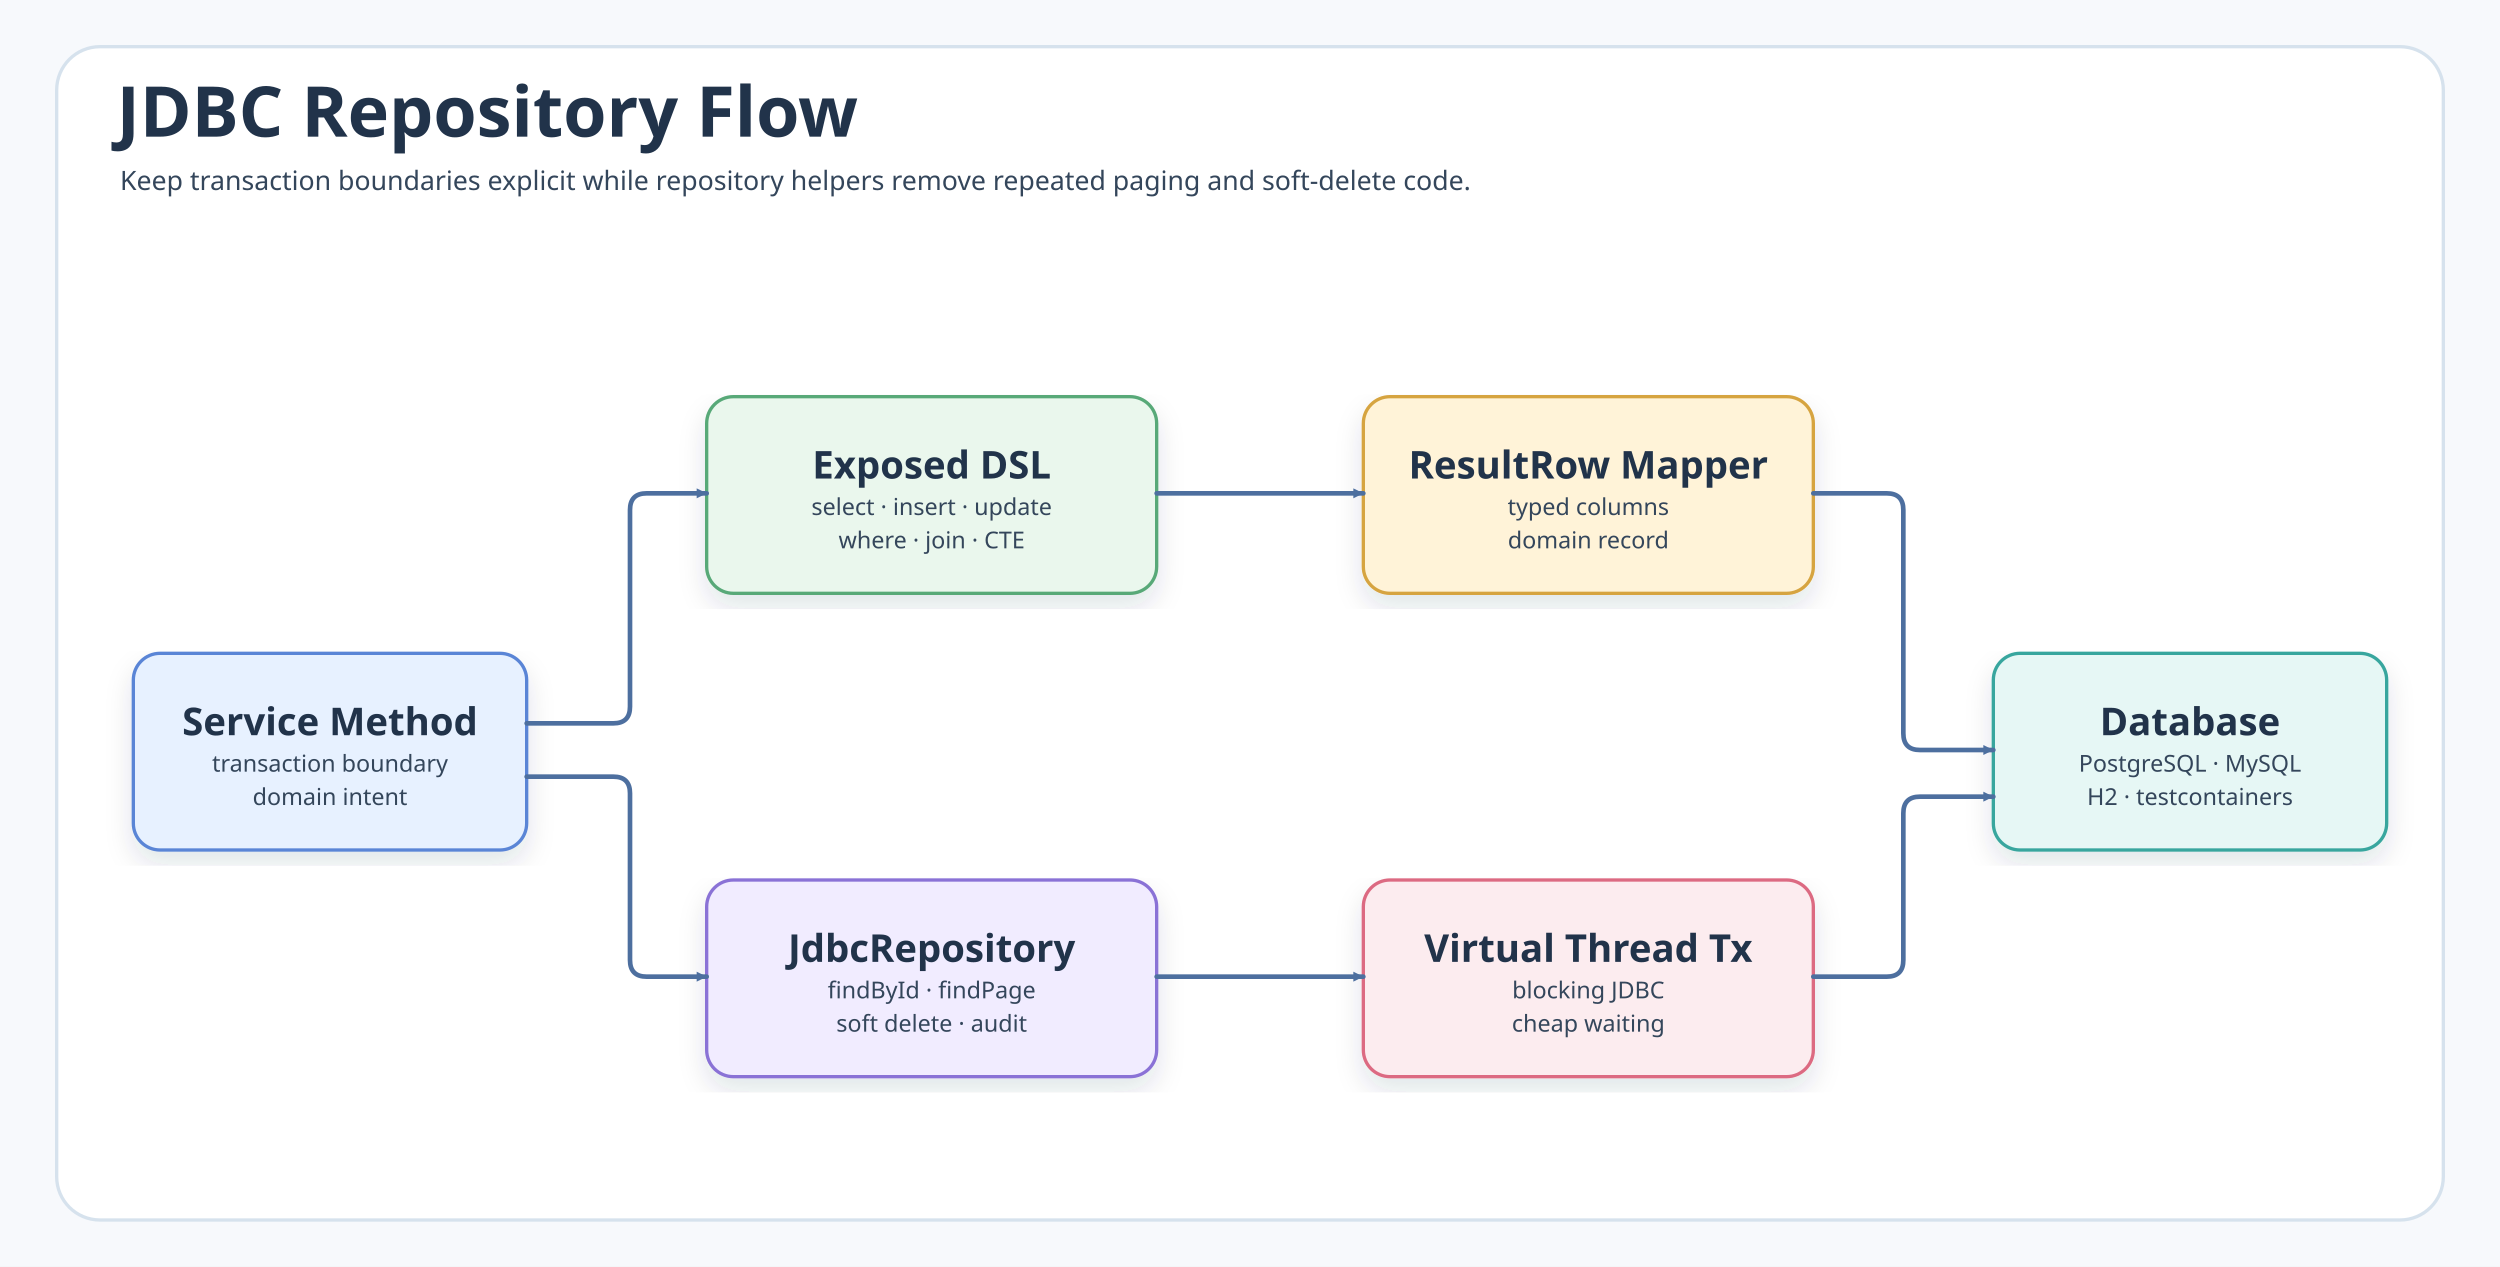
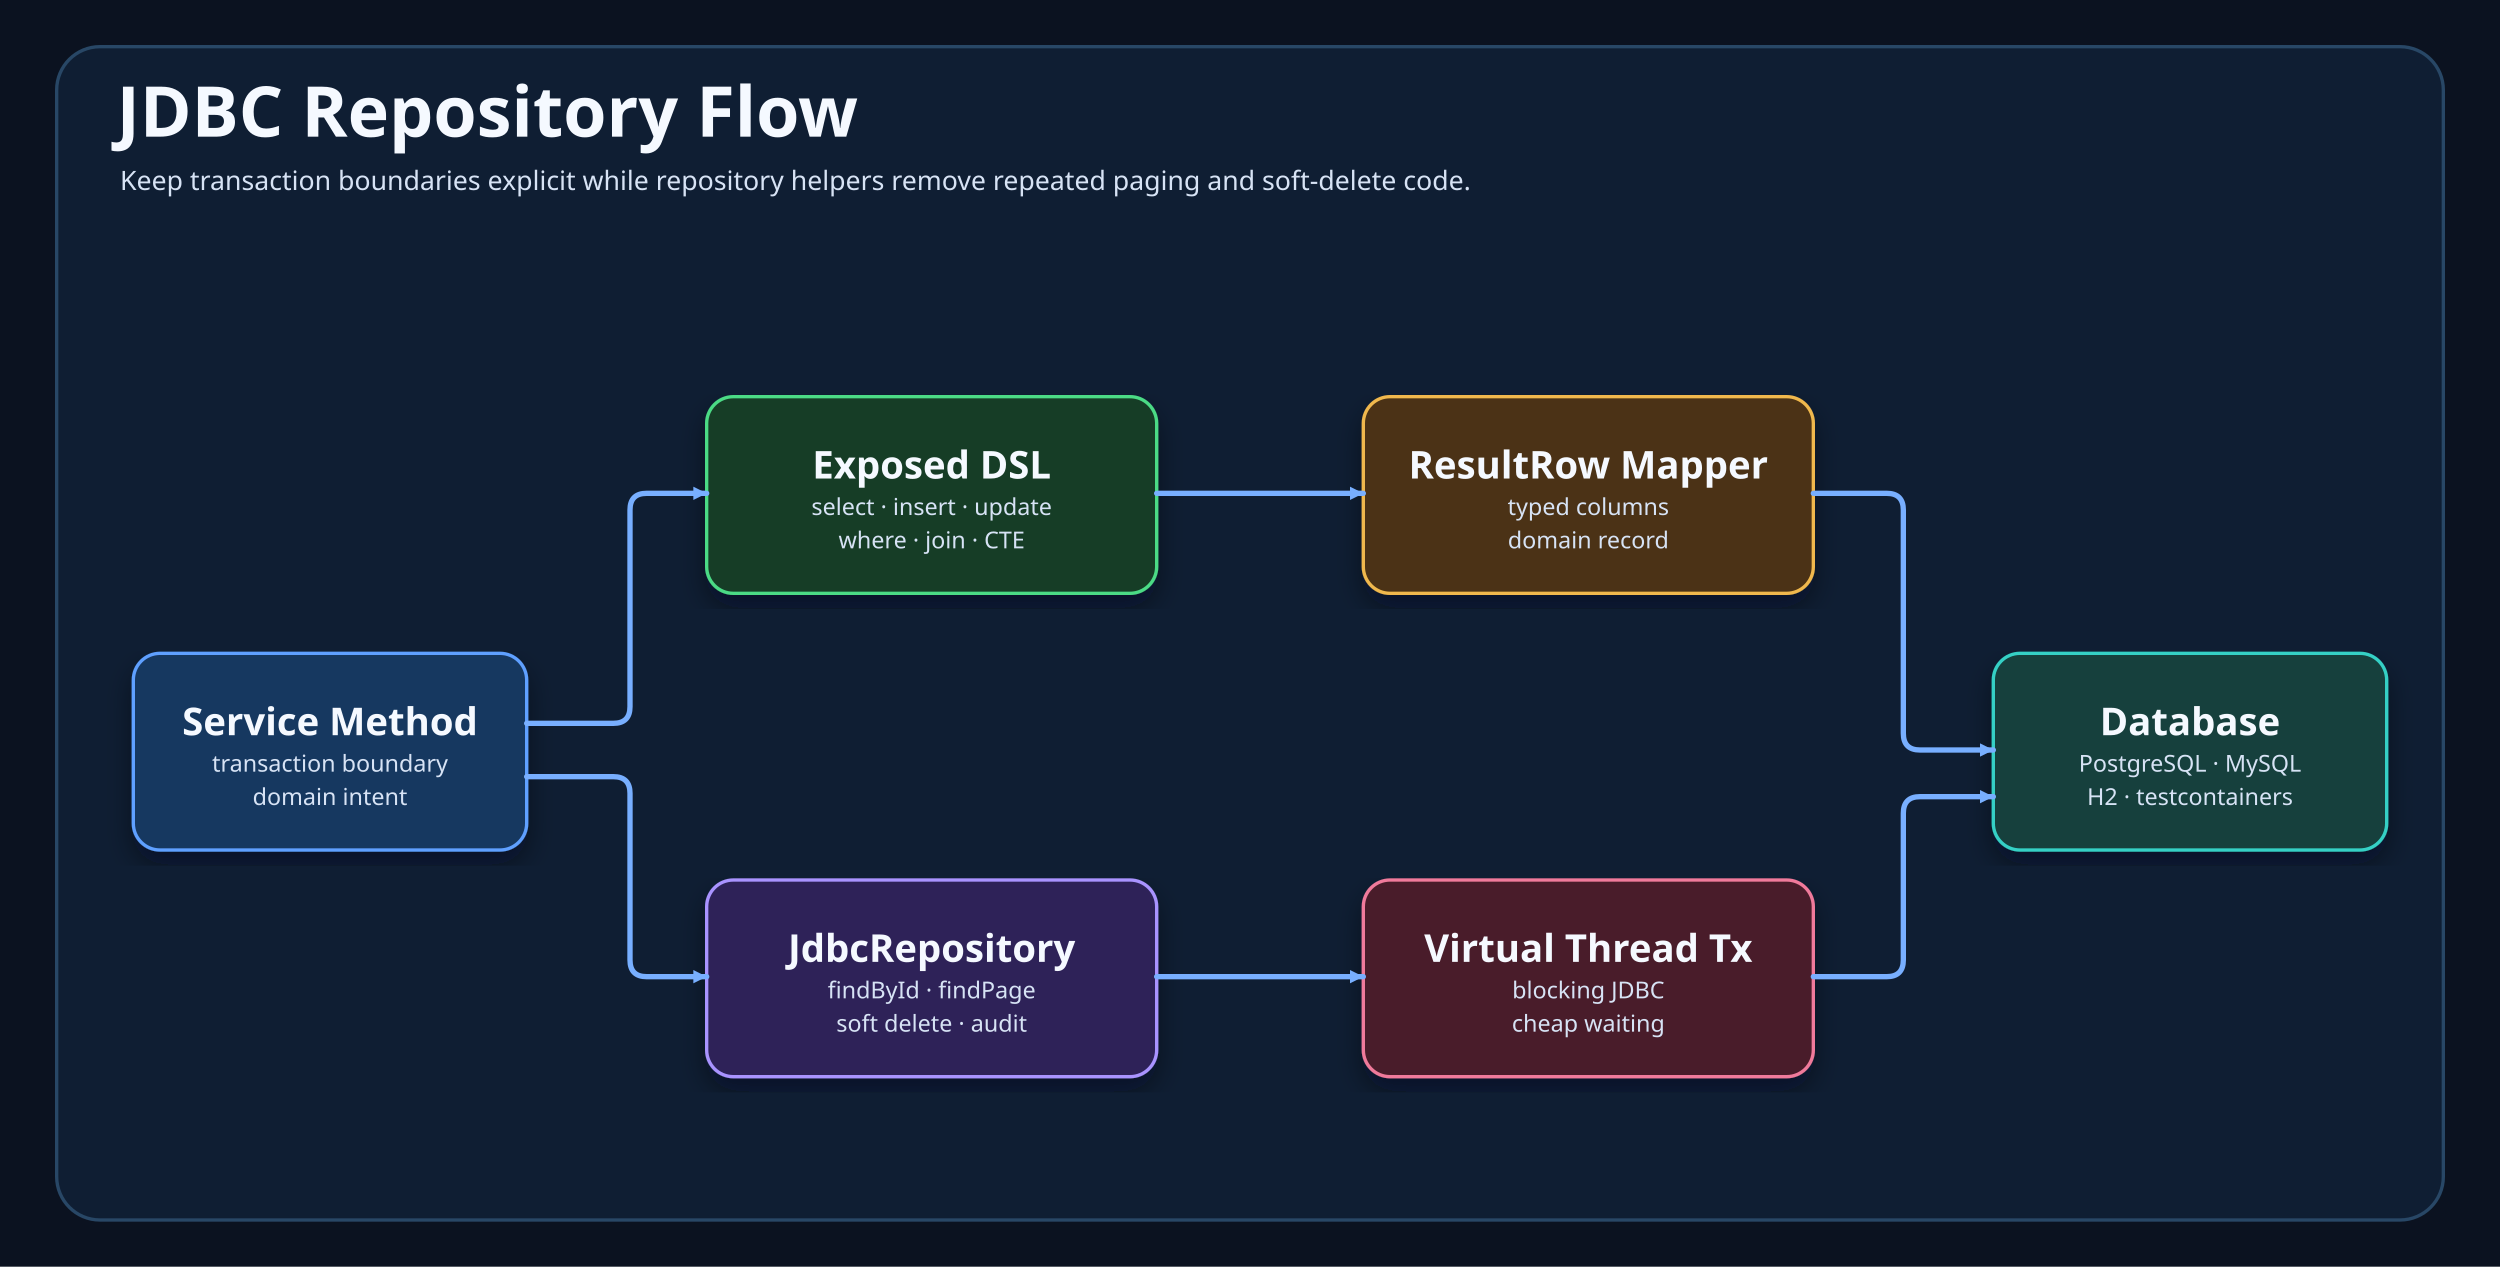
<svg xmlns="http://www.w3.org/2000/svg" width="1500" height="760" viewBox="0 0 1500 760" role="img">
  <defs>
    <filter id="shadow" x="-8%" y="-8%" width="116%" height="116%">
-       <feDropShadow dx="0" dy="8" stdDeviation="8" flood-color="#1D3148" flood-opacity="0.12" />
+       <feDropShadow dx="0" dy="8" stdDeviation="8" flood-color="#020617" flood-opacity="0.42" />
    </filter>
-     <marker id="arrow" markerWidth="8" markerHeight="8" refX="7" refY="4" orient="auto" markerUnits="userSpaceOnUse">
-       <path d="M 1 1 L 7 4 L 1 7 Z" fill="#4D6F9F" />
+     <marker id="arrow" markerWidth="10" markerHeight="10" refX="9" refY="5" orient="auto" markerUnits="userSpaceOnUse">
+       <path d="M 1 1 L 9 5 L 1 9 Z" fill="#78AFFF" />
    </marker>
    <style>
-     .bg{fill:#F7F9FC}.frame{fill:#FFFFFF;stroke:#D6E2ED;stroke-width:2}
-     .title{font-family:"Architects Daughter";font-size:42px;fill:#21334A;font-weight:700}
-     .subtitle,.body,.small,.tiny,.axisLabel{font-family:"Comic Mono";fill:#34465B}
-     .subtitle{font-size:16px}.body{font-size:14px}.small{font-size:12px;fill:#657386}.tiny{font-size:11px;fill:#657386}
-     .label{font-family:"Architects Daughter";font-size:23px;fill:#21334A;font-weight:700}
-     .card{filter:url(#shadow);stroke-width:2}.line{fill:none;stroke:#4D6F9F;stroke-width:2.8;marker-end:url(#arrow);stroke-linecap:round;stroke-linejoin:round}
-     .axis{stroke:#B9C7D8;stroke-width:1.4}.grid{stroke:#CAD6E4;stroke-width:1;stroke-dasharray:4 6}
+     .bg{fill:#0B1220}.frame{fill:#0F1E33;stroke:#284766;stroke-width:2}
+     .title{font-family:"Architects Daughter";font-size:42px;fill:#F5F9FF;font-weight:700}
+     .subtitle,.body,.small,.tiny,.axisLabel{font-family:"Comic Mono";fill:#D7E3F5}
+     .subtitle{font-size:16px}.body{font-size:14px}.small{font-size:12px;fill:#B8C7DD}.tiny{font-size:11px;fill:#B8C7DD}
+     .label{font-family:"Architects Daughter";font-size:23px;fill:#F5F9FF;font-weight:700}
+     .card{filter:url(#shadow);stroke-width:2}.line{fill:none;stroke:#78AFFF;stroke-width:3.2;marker-end:url(#arrow);stroke-linecap:round;stroke-linejoin:round}
+     .axis{stroke:#55718F;stroke-width:1.4}.grid{stroke:#2F4B67;stroke-width:1;stroke-dasharray:4 6}
  </style>
  </defs>
  <rect class="bg" width="1500" height="760" />
  <rect class="frame" x="34" y="28" width="1432" height="704" rx="26" />
  <text class="title" x="70" y="82">JDBC Repository Flow</text>
  <text class="subtitle" x="72" y="114">Keep transaction boundaries explicit while repository helpers remove repeated paging and soft-delete code.</text>
  <g transform="translate(80 174)">
    <g>
-       <rect class="card" x="0" y="218" width="236" height="118" rx="16" fill="#E7F1FF" stroke="#5A85D6" />
+       <rect class="card" x="0" y="218" width="236" height="118" rx="16" fill="#163761" stroke="#5EA0FF" />
      <text class="label" x="118" y="259" text-anchor="middle" dominant-baseline="middle">Service Method</text>
      <text class="body" x="118" y="289" text-anchor="middle">transaction boundary</text>
      <text class="body" x="118" y="309" text-anchor="middle">domain intent</text>
    </g>
    <g>
-       <rect class="card" x="344" y="64" width="270" height="118" rx="16" fill="#EAF7ED" stroke="#58A978" />
+       <rect class="card" x="344" y="64" width="270" height="118" rx="16" fill="#173D27" stroke="#4BDB85" />
      <text class="label" x="479" y="105" text-anchor="middle" dominant-baseline="middle">Exposed DSL</text>
      <text class="body" x="479" y="135" text-anchor="middle">select · insert · update</text>
      <text class="body" x="479" y="155" text-anchor="middle">where · join · CTE</text>
    </g>
    <g>
-       <rect class="card" x="344" y="354" width="270" height="118" rx="16" fill="#F1ECFF" stroke="#8A72D6" />
+       <rect class="card" x="344" y="354" width="270" height="118" rx="16" fill="#2D2359" stroke="#A993FF" />
      <text class="label" x="479" y="395" text-anchor="middle" dominant-baseline="middle">JdbcRepository</text>
      <text class="body" x="479" y="425" text-anchor="middle">findById · findPage</text>
      <text class="body" x="479" y="445" text-anchor="middle">soft delete · audit</text>
    </g>
    <g>
-       <rect class="card" x="738" y="64" width="270" height="118" rx="16" fill="#FFF3D8" stroke="#D6A441" />
+       <rect class="card" x="738" y="64" width="270" height="118" rx="16" fill="#4B3212" stroke="#F0B84D" />
      <text class="label" x="873" y="105" text-anchor="middle" dominant-baseline="middle">ResultRow Mapper</text>
      <text class="body" x="873" y="135" text-anchor="middle">typed columns</text>
      <text class="body" x="873" y="155" text-anchor="middle">domain record</text>
    </g>
    <g>
-       <rect class="card" x="738" y="354" width="270" height="118" rx="16" fill="#FCECEF" stroke="#DC6B82" />
+       <rect class="card" x="738" y="354" width="270" height="118" rx="16" fill="#4A1E2B" stroke="#F07A9B" />
      <text class="label" x="873" y="395" text-anchor="middle" dominant-baseline="middle">Virtual Thread Tx</text>
      <text class="body" x="873" y="425" text-anchor="middle">blocking JDBC</text>
      <text class="body" x="873" y="445" text-anchor="middle">cheap waiting</text>
    </g>
    <g>
-       <rect class="card" x="1116" y="218" width="236" height="118" rx="16" fill="#E6F7F5" stroke="#38A69E" />
+       <rect class="card" x="1116" y="218" width="236" height="118" rx="16" fill="#123F3C" stroke="#35D0C5" />
      <text class="label" x="1234" y="259" text-anchor="middle" dominant-baseline="middle">Database</text>
      <text class="body" x="1234" y="289" text-anchor="middle">PostgreSQL · MySQL</text>
      <text class="body" x="1234" y="309" text-anchor="middle">H2 · testcontainers</text>
    </g>
-     <path class="line" fill="none" stroke="#4D6F9F" stroke-width="2.8" marker-end="url(#arrow)" stroke-linecap="round" stroke-linejoin="round" d="M236 260 H288 Q298 260 298 250 V132 Q298 122 308 122 H344" />
-     <path class="line" fill="none" stroke="#4D6F9F" stroke-width="2.8" marker-end="url(#arrow)" stroke-linecap="round" stroke-linejoin="round" d="M236 292 H288 Q298 292 298 302 V402 Q298 412 308 412 H344" />
-     <path class="line" fill="none" stroke="#4D6F9F" stroke-width="2.8" marker-end="url(#arrow)" stroke-linecap="round" stroke-linejoin="round" d="M614 122 H738" />
-     <path class="line" fill="none" stroke="#4D6F9F" stroke-width="2.8" marker-end="url(#arrow)" stroke-linecap="round" stroke-linejoin="round" d="M614 412 H738" />
-     <path class="line" fill="none" stroke="#4D6F9F" stroke-width="2.8" marker-end="url(#arrow)" stroke-linecap="round" stroke-linejoin="round" d="M1008 122 H1052 Q1062 122 1062 132 V266 Q1062 276 1072 276 H1116" />
-     <path class="line" fill="none" stroke="#4D6F9F" stroke-width="2.8" marker-end="url(#arrow)" stroke-linecap="round" stroke-linejoin="round" d="M1008 412 H1052 Q1062 412 1062 402 V314 Q1062 304 1072 304 H1116" />
+     <path class="line" fill="none" stroke="#78AFFF" stroke-width="3.2" marker-end="url(#arrow)" stroke-linecap="round" stroke-linejoin="round" d="M236 260 H288 Q298 260 298 250 V132 Q298 122 308 122 H344" />
+     <path class="line" fill="none" stroke="#78AFFF" stroke-width="3.2" marker-end="url(#arrow)" stroke-linecap="round" stroke-linejoin="round" d="M236 292 H288 Q298 292 298 302 V402 Q298 412 308 412 H344" />
+     <path class="line" fill="none" stroke="#78AFFF" stroke-width="3.2" marker-end="url(#arrow)" stroke-linecap="round" stroke-linejoin="round" d="M614 122 H738" />
+     <path class="line" fill="none" stroke="#78AFFF" stroke-width="3.2" marker-end="url(#arrow)" stroke-linecap="round" stroke-linejoin="round" d="M614 412 H738" />
+     <path class="line" fill="none" stroke="#78AFFF" stroke-width="3.2" marker-end="url(#arrow)" stroke-linecap="round" stroke-linejoin="round" d="M1008 122 H1052 Q1062 122 1062 132 V266 Q1062 276 1072 276 H1116" />
+     <path class="line" fill="none" stroke="#78AFFF" stroke-width="3.2" marker-end="url(#arrow)" stroke-linecap="round" stroke-linejoin="round" d="M1008 412 H1052 Q1062 412 1062 402 V314 Q1062 304 1072 304 H1116" />
  </g>
</svg>
